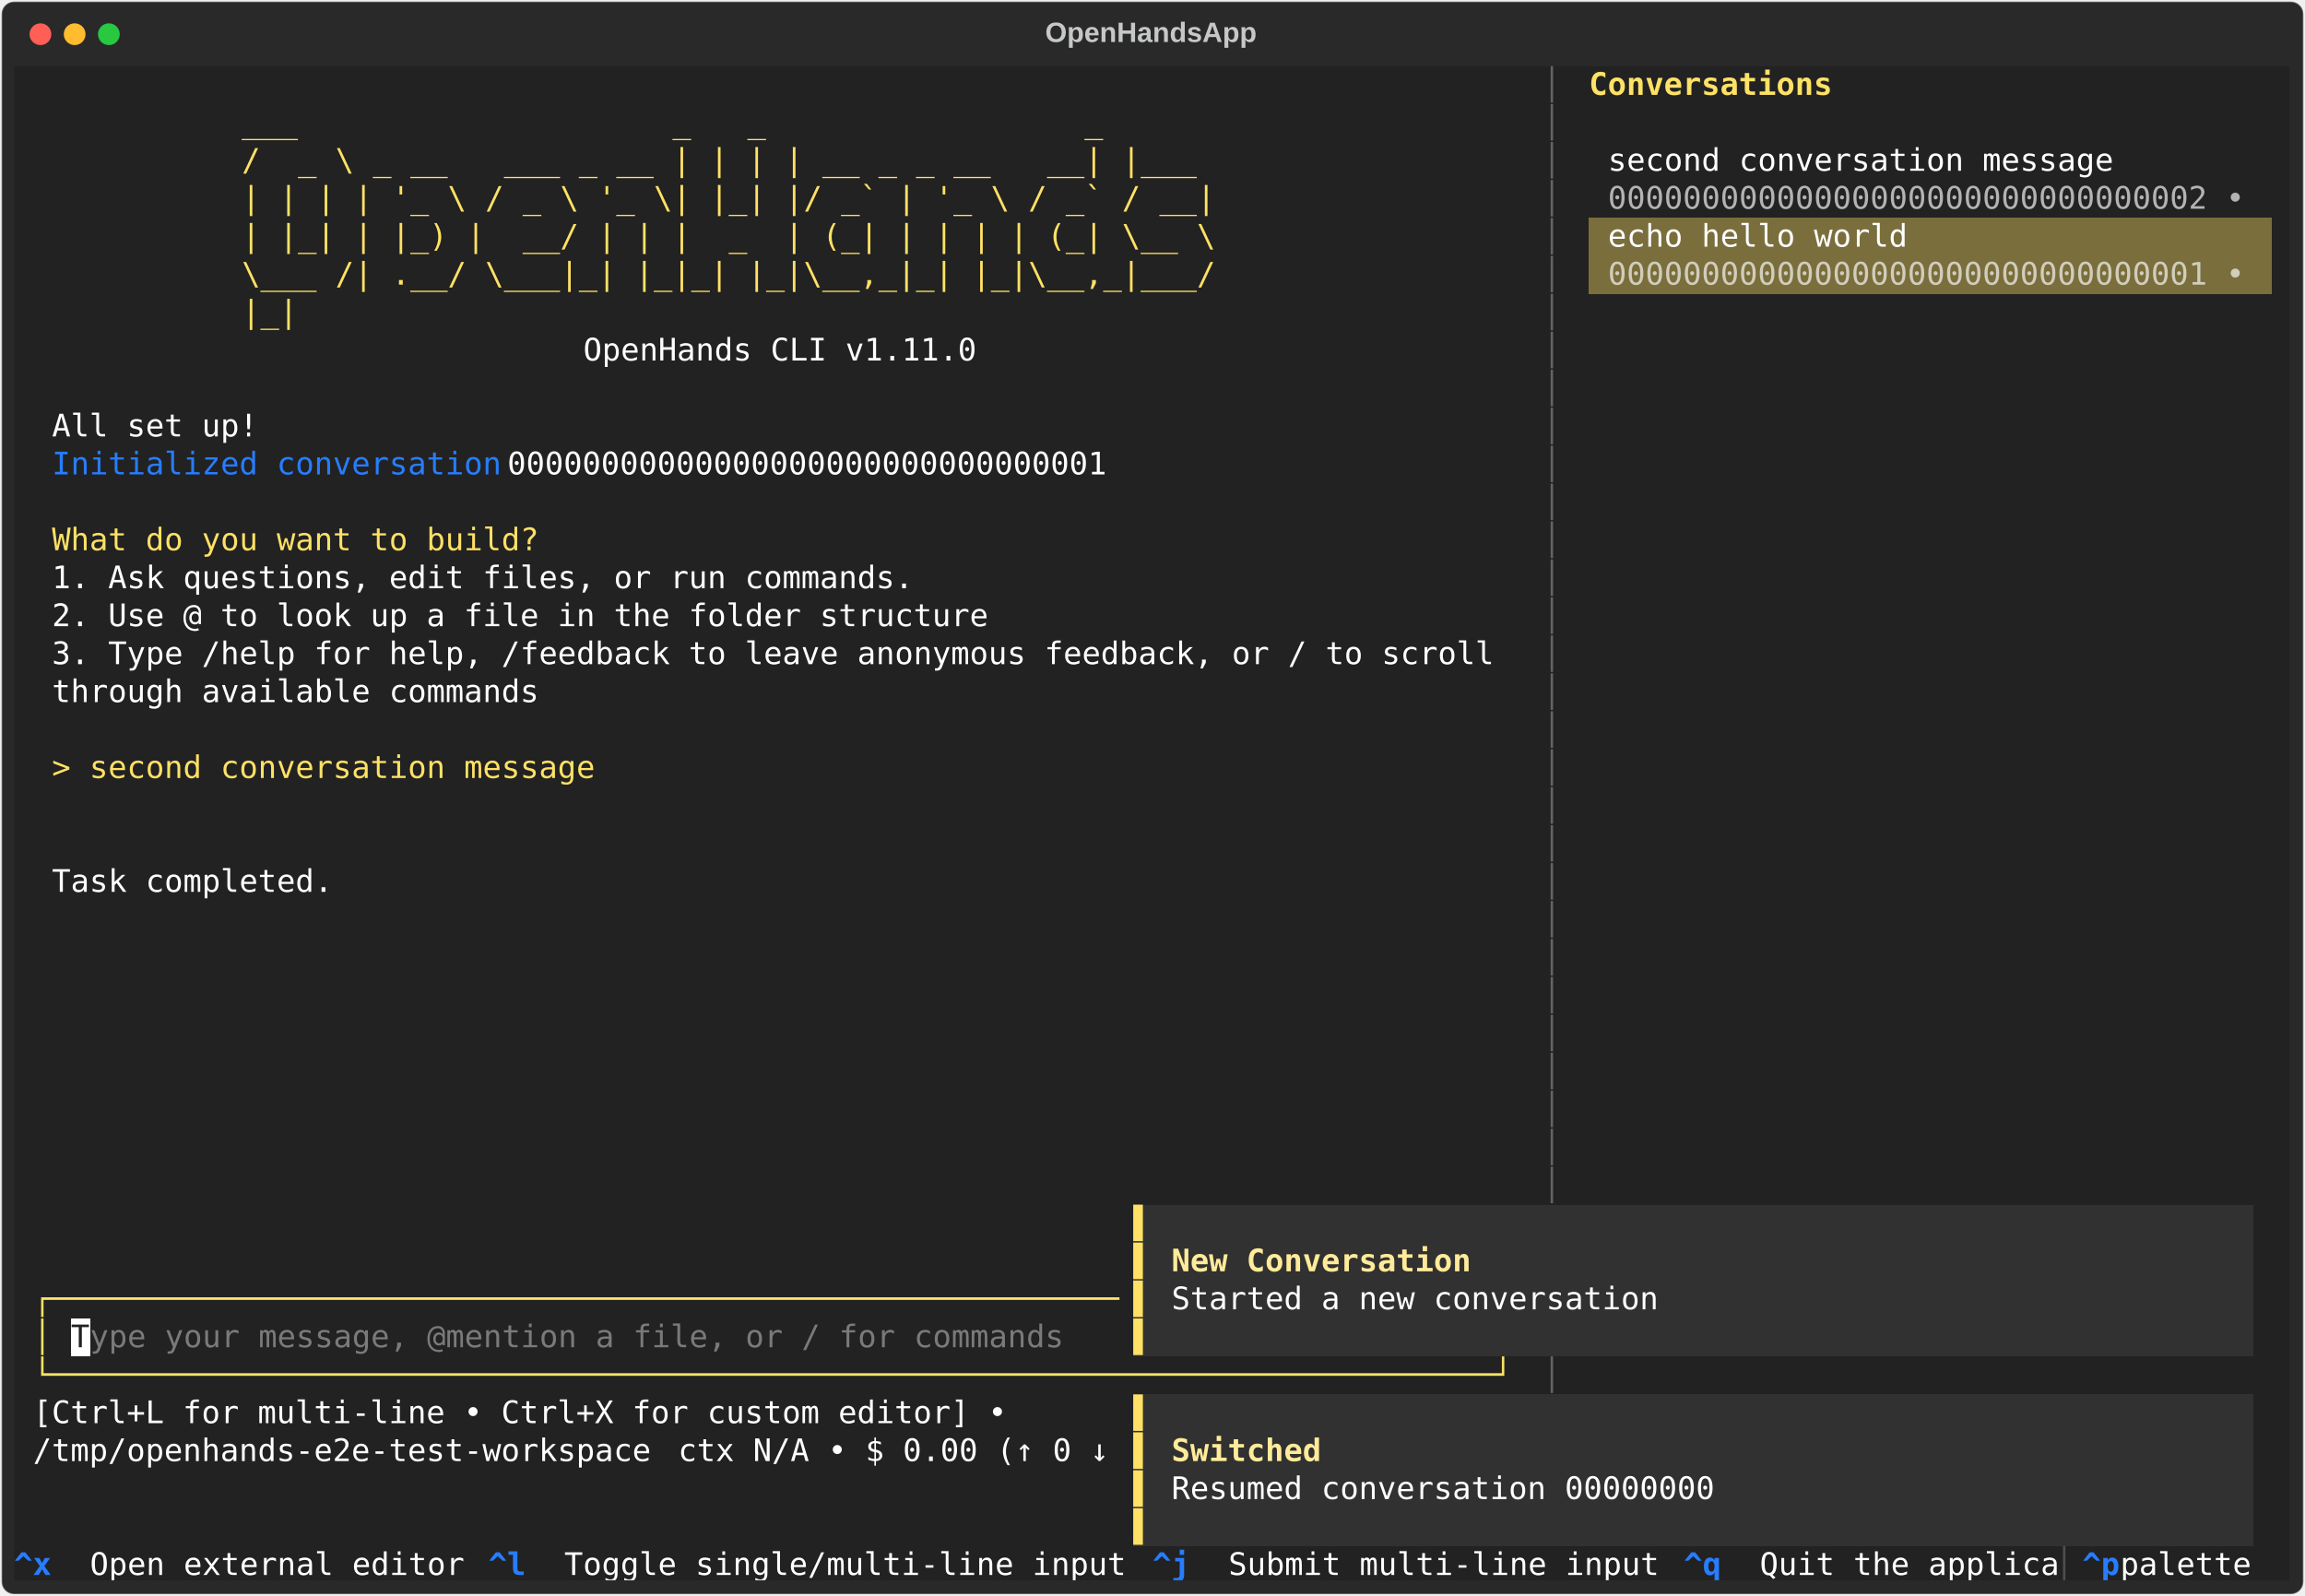
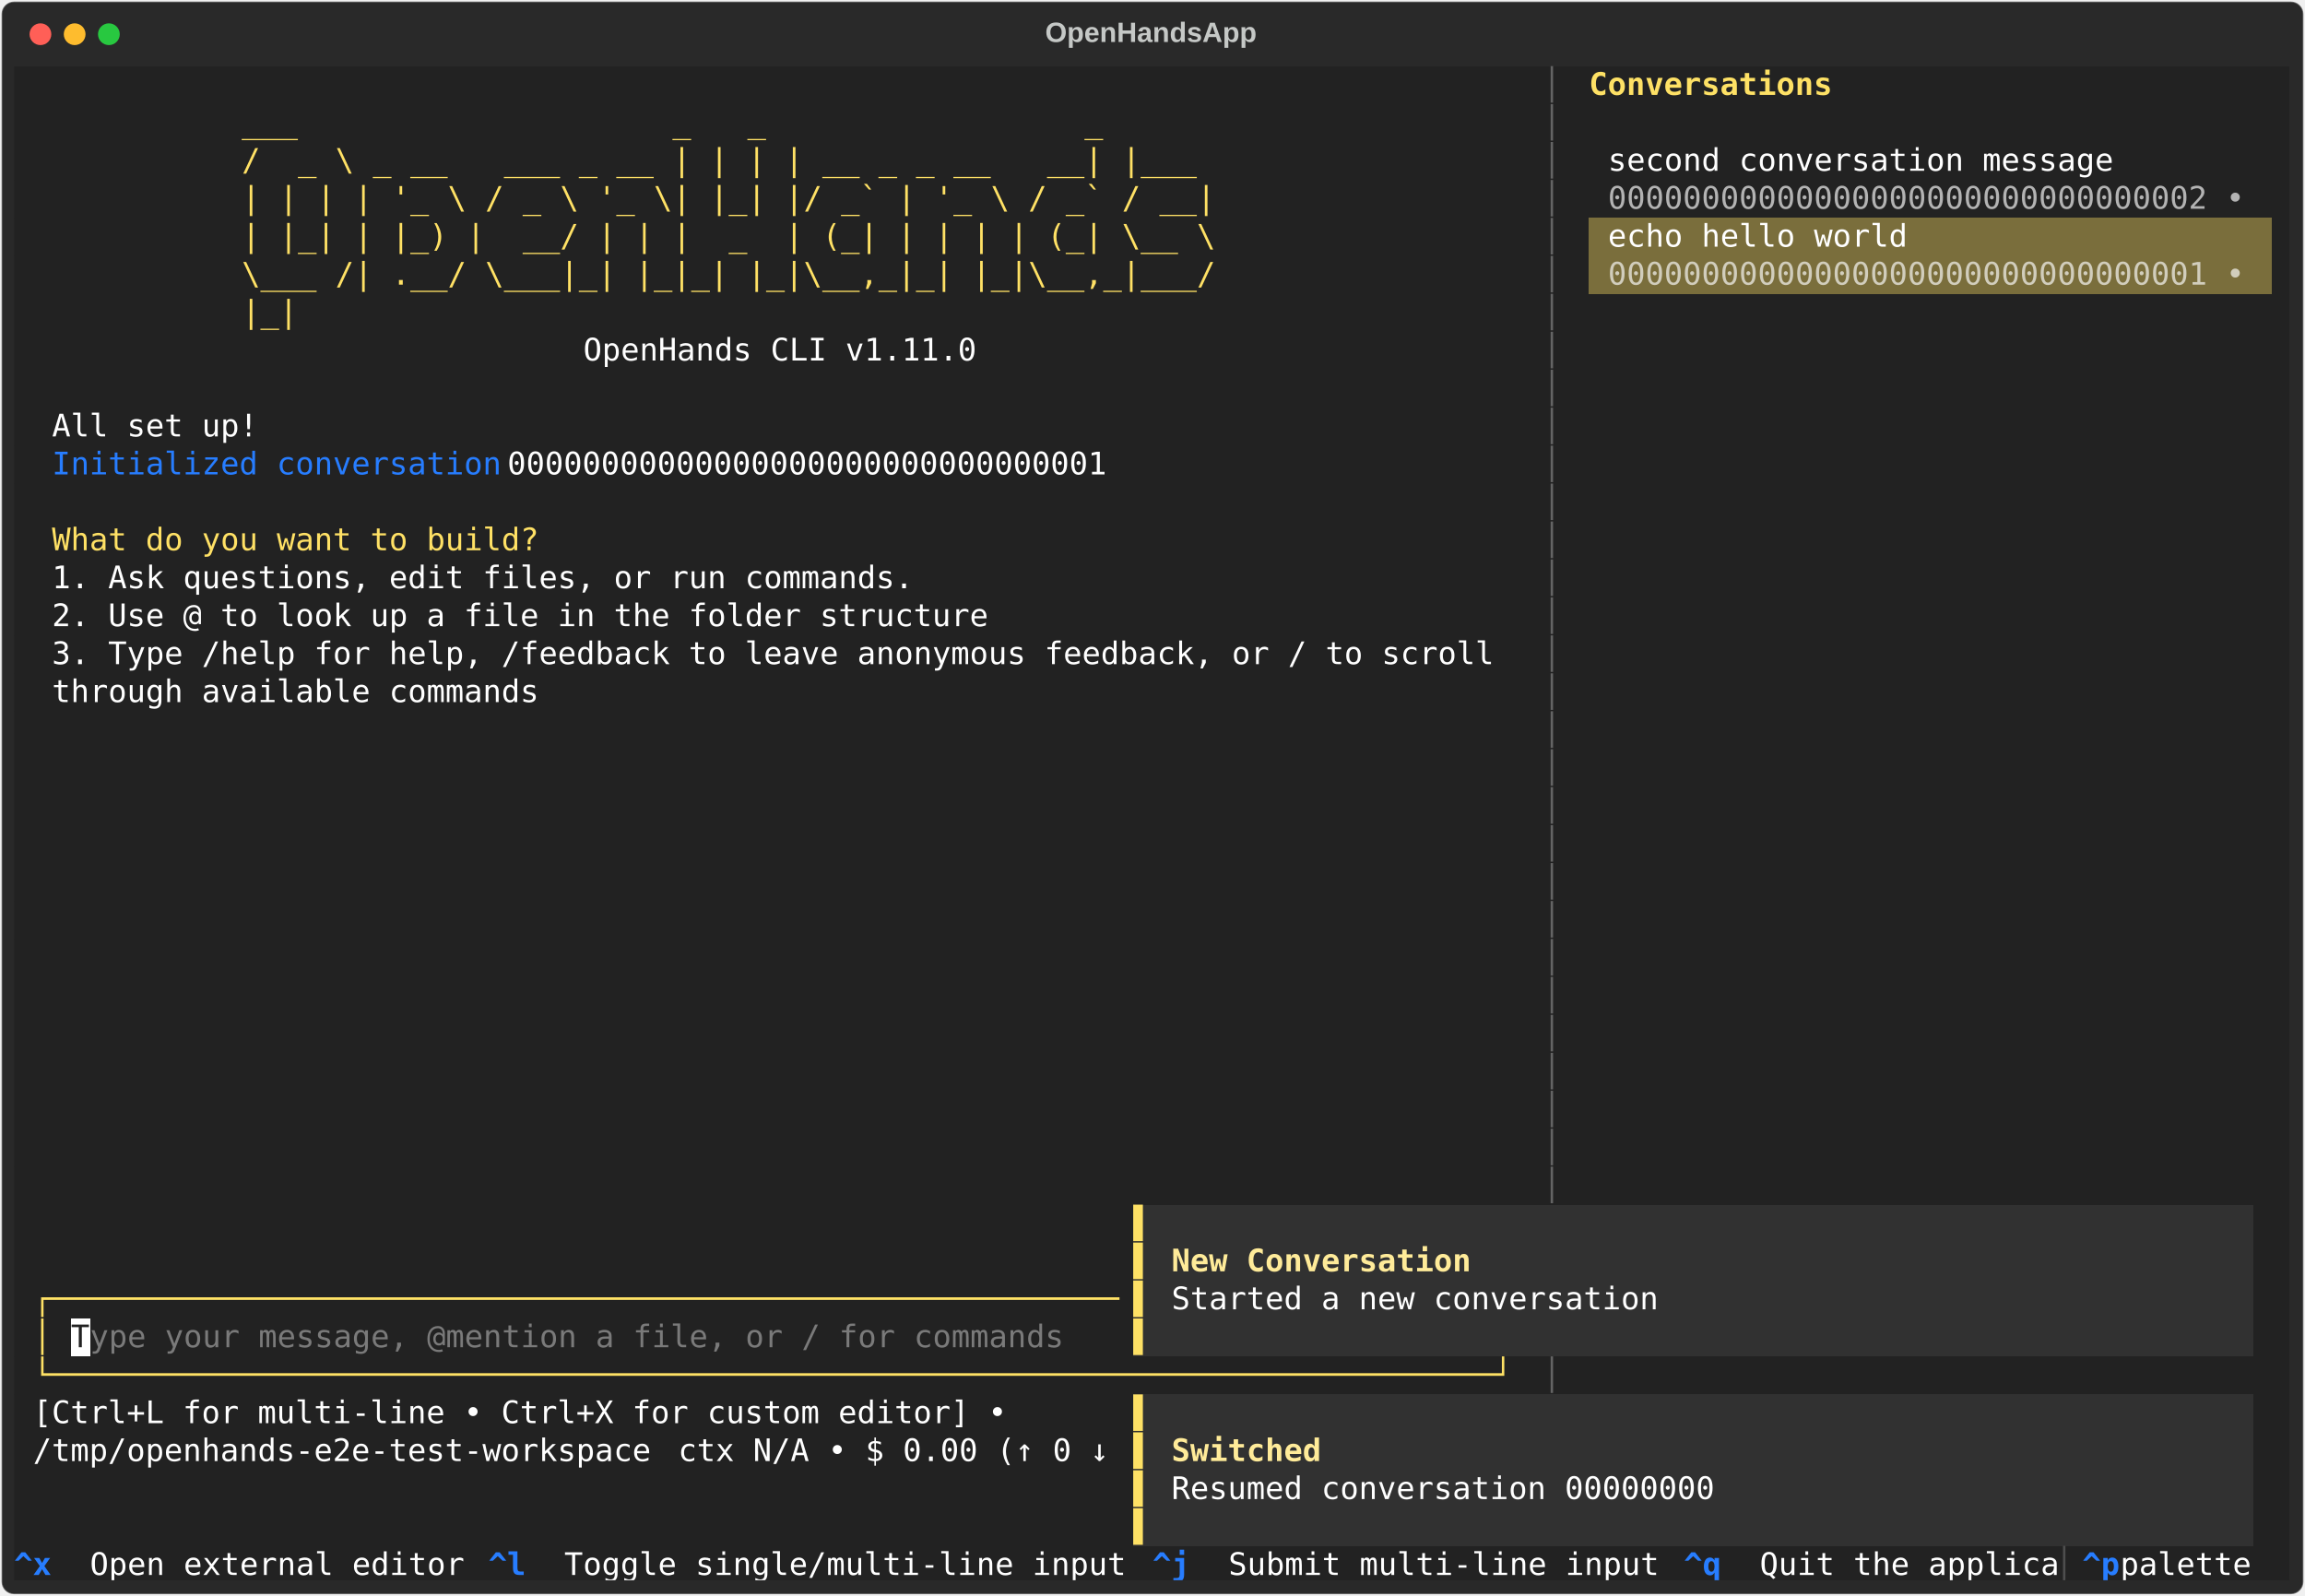
<svg xmlns="http://www.w3.org/2000/svg" class="rich-terminal" viewBox="0 0 1482 1026.0">
  <style>

    @font-face {
        font-family: "Fira Code";
        src: local("FiraCode-Regular"),
                url("https://cdnjs.cloudflare.com/ajax/libs/firacode/6.2.0/woff2/FiraCode-Regular.woff2") format("woff2"),
                url("https://cdnjs.cloudflare.com/ajax/libs/firacode/6.2.0/woff/FiraCode-Regular.woff") format("woff");
        font-style: normal;
        font-weight: 400;
    }
    @font-face {
        font-family: "Fira Code";
        src: local("FiraCode-Bold"),
                url("https://cdnjs.cloudflare.com/ajax/libs/firacode/6.2.0/woff2/FiraCode-Bold.woff2") format("woff2"),
                url("https://cdnjs.cloudflare.com/ajax/libs/firacode/6.2.0/woff/FiraCode-Bold.woff") format("woff");
        font-style: bold;
        font-weight: 700;
    }

    .terminal-matrix {
        font-family: Fira Code, monospace;
        font-size: 20px;
        line-height: 24.4px;
        font-variant-east-asian: full-width;
    }

    .terminal-title {
        font-size: 18px;
        font-weight: bold;
        font-family: arial;
    }

    .terminal-r1 { fill: #c5c8c6 }
.terminal-r2 { fill: #646464 }
.terminal-r3 { fill: #fee165;font-weight: bold }
.terminal-r4 { fill: #ffe165 }
.terminal-r5 { fill: #ffffff }
.terminal-r6 { fill: #b3b3b3 }
.terminal-r7 { fill: #d1cdbc }
.terminal-r8 { fill: #277dff }
.terminal-r9 { fill: #fee165 }
.terminal-r10 { fill: #ffeb99;font-weight: bold }
.terminal-r11 { fill: #222222 }
.terminal-r12 { fill: #7a7a7a }
.terminal-r13 { fill: #277dff;font-weight: bold }
.terminal-r14 { fill: #4e4e4e }
    </style>
  <defs>
    <clipPath id="terminal-clip-terminal">
      <rect x="0" y="0" width="1463.0" height="975.0" />
    </clipPath>
    <clipPath id="terminal-line-0">
      <rect x="0" y="1.5" width="1464" height="24.65" />
    </clipPath>
    <clipPath id="terminal-line-1">
      <rect x="0" y="25.9" width="1464" height="24.65" />
    </clipPath>
    <clipPath id="terminal-line-2">
      <rect x="0" y="50.3" width="1464" height="24.65" />
    </clipPath>
    <clipPath id="terminal-line-3">
      <rect x="0" y="74.7" width="1464" height="24.65" />
    </clipPath>
    <clipPath id="terminal-line-4">
      <rect x="0" y="99.1" width="1464" height="24.65" />
    </clipPath>
    <clipPath id="terminal-line-5">
      <rect x="0" y="123.5" width="1464" height="24.65" />
    </clipPath>
    <clipPath id="terminal-line-6">
      <rect x="0" y="147.9" width="1464" height="24.65" />
    </clipPath>
    <clipPath id="terminal-line-7">
      <rect x="0" y="172.3" width="1464" height="24.65" />
    </clipPath>
    <clipPath id="terminal-line-8">
      <rect x="0" y="196.7" width="1464" height="24.65" />
    </clipPath>
    <clipPath id="terminal-line-9">
      <rect x="0" y="221.1" width="1464" height="24.65" />
    </clipPath>
    <clipPath id="terminal-line-10">
      <rect x="0" y="245.5" width="1464" height="24.65" />
    </clipPath>
    <clipPath id="terminal-line-11">
      <rect x="0" y="269.9" width="1464" height="24.65" />
    </clipPath>
    <clipPath id="terminal-line-12">
      <rect x="0" y="294.3" width="1464" height="24.65" />
    </clipPath>
    <clipPath id="terminal-line-13">
      <rect x="0" y="318.7" width="1464" height="24.65" />
    </clipPath>
    <clipPath id="terminal-line-14">
      <rect x="0" y="343.1" width="1464" height="24.65" />
    </clipPath>
    <clipPath id="terminal-line-15">
      <rect x="0" y="367.5" width="1464" height="24.65" />
    </clipPath>
    <clipPath id="terminal-line-16">
      <rect x="0" y="391.9" width="1464" height="24.65" />
    </clipPath>
    <clipPath id="terminal-line-17">
      <rect x="0" y="416.3" width="1464" height="24.65" />
    </clipPath>
    <clipPath id="terminal-line-18">
      <rect x="0" y="440.7" width="1464" height="24.65" />
    </clipPath>
    <clipPath id="terminal-line-19">
      <rect x="0" y="465.1" width="1464" height="24.65" />
    </clipPath>
    <clipPath id="terminal-line-20">
      <rect x="0" y="489.5" width="1464" height="24.65" />
    </clipPath>
    <clipPath id="terminal-line-21">
      <rect x="0" y="513.9" width="1464" height="24.65" />
    </clipPath>
    <clipPath id="terminal-line-22">
      <rect x="0" y="538.3" width="1464" height="24.65" />
    </clipPath>
    <clipPath id="terminal-line-23">
      <rect x="0" y="562.7" width="1464" height="24.65" />
    </clipPath>
    <clipPath id="terminal-line-24">
      <rect x="0" y="587.1" width="1464" height="24.65" />
    </clipPath>
    <clipPath id="terminal-line-25">
      <rect x="0" y="611.5" width="1464" height="24.65" />
    </clipPath>
    <clipPath id="terminal-line-26">
      <rect x="0" y="635.9" width="1464" height="24.65" />
    </clipPath>
    <clipPath id="terminal-line-27">
      <rect x="0" y="660.3" width="1464" height="24.65" />
    </clipPath>
    <clipPath id="terminal-line-28">
      <rect x="0" y="684.7" width="1464" height="24.65" />
    </clipPath>
    <clipPath id="terminal-line-29">
      <rect x="0" y="709.1" width="1464" height="24.65" />
    </clipPath>
    <clipPath id="terminal-line-30">
      <rect x="0" y="733.5" width="1464" height="24.65" />
    </clipPath>
    <clipPath id="terminal-line-31">
      <rect x="0" y="757.9" width="1464" height="24.65" />
    </clipPath>
    <clipPath id="terminal-line-32">
      <rect x="0" y="782.3" width="1464" height="24.65" />
    </clipPath>
    <clipPath id="terminal-line-33">
      <rect x="0" y="806.7" width="1464" height="24.65" />
    </clipPath>
    <clipPath id="terminal-line-34">
      <rect x="0" y="831.1" width="1464" height="24.65" />
    </clipPath>
    <clipPath id="terminal-line-35">
      <rect x="0" y="855.5" width="1464" height="24.65" />
    </clipPath>
    <clipPath id="terminal-line-36">
      <rect x="0" y="879.9" width="1464" height="24.65" />
    </clipPath>
    <clipPath id="terminal-line-37">
      <rect x="0" y="904.3" width="1464" height="24.65" />
    </clipPath>
    <clipPath id="terminal-line-38">
      <rect x="0" y="928.7" width="1464" height="24.65" />
    </clipPath>
  </defs>
  <rect fill="#292929" stroke="rgba(255,255,255,0.35)" stroke-width="1" x="1" y="1" width="1480" height="1024" rx="8" />
  <text class="terminal-title" fill="#c5c8c6" text-anchor="middle" x="740" y="27">OpenHandsApp</text>
  <g transform="translate(26,22)">
    <circle cx="0" cy="0" r="7" fill="#ff5f57" />
    <circle cx="22" cy="0" r="7" fill="#febc2e" />
    <circle cx="44" cy="0" r="7" fill="#28c840" />
  </g>
  <g transform="translate(9, 41)" clip-path="url(#terminal-clip-terminal)">
    <rect fill="#222222" x="0" y="1.5" width="988.2" height="24.65" shape-rendering="crispEdges" />
    <rect fill="#222222" x="988.2" y="1.5" width="12.2" height="24.65" shape-rendering="crispEdges" />
    <rect fill="#222222" x="1000.4" y="1.5" width="12.2" height="24.65" shape-rendering="crispEdges" />
    <rect fill="#222222" x="1012.6" y="1.5" width="158.6" height="24.65" shape-rendering="crispEdges" />
    <rect fill="#222222" x="1171.2" y="1.5" width="292.8" height="24.65" shape-rendering="crispEdges" />
    <rect fill="#222222" x="0" y="25.9" width="146.4" height="24.65" shape-rendering="crispEdges" />
    <rect fill="#222222" x="146.4" y="25.9" width="695.4" height="24.65" shape-rendering="crispEdges" />
    <rect fill="#222222" x="841.8" y="25.9" width="146.4" height="24.65" shape-rendering="crispEdges" />
    <rect fill="#222222" x="988.2" y="25.9" width="12.2" height="24.65" shape-rendering="crispEdges" />
    <rect fill="#222222" x="1000.4" y="25.9" width="463.6" height="24.65" shape-rendering="crispEdges" />
    <rect fill="#222222" x="0" y="50.3" width="146.4" height="24.65" shape-rendering="crispEdges" />
    <rect fill="#222222" x="146.4" y="50.3" width="695.4" height="24.65" shape-rendering="crispEdges" />
    <rect fill="#222222" x="841.8" y="50.3" width="146.4" height="24.65" shape-rendering="crispEdges" />
    <rect fill="#222222" x="988.2" y="50.3" width="12.2" height="24.65" shape-rendering="crispEdges" />
    <rect fill="#222222" x="1000.4" y="50.3" width="24.4" height="24.65" shape-rendering="crispEdges" />
    <rect fill="#222222" x="1024.8" y="50.3" width="329.4" height="24.65" shape-rendering="crispEdges" />
    <rect fill="#222222" x="1354.2" y="50.3" width="109.8" height="24.65" shape-rendering="crispEdges" />
    <rect fill="#222222" x="0" y="74.7" width="146.4" height="24.65" shape-rendering="crispEdges" />
    <rect fill="#222222" x="146.4" y="74.7" width="695.4" height="24.65" shape-rendering="crispEdges" />
    <rect fill="#222222" x="841.8" y="74.7" width="146.4" height="24.65" shape-rendering="crispEdges" />
    <rect fill="#222222" x="988.2" y="74.7" width="12.2" height="24.65" shape-rendering="crispEdges" />
    <rect fill="#222222" x="1000.4" y="74.7" width="24.4" height="24.65" shape-rendering="crispEdges" />
    <rect fill="#222222" x="1024.8" y="74.7" width="414.8" height="24.65" shape-rendering="crispEdges" />
    <rect fill="#222222" x="1439.6" y="74.7" width="24.4" height="24.65" shape-rendering="crispEdges" />
    <rect fill="#222222" x="0" y="99.1" width="146.4" height="24.65" shape-rendering="crispEdges" />
    <rect fill="#222222" x="146.4" y="99.1" width="695.4" height="24.65" shape-rendering="crispEdges" />
    <rect fill="#222222" x="841.8" y="99.1" width="146.4" height="24.65" shape-rendering="crispEdges" />
    <rect fill="#222222" x="988.2" y="99.1" width="12.2" height="24.65" shape-rendering="crispEdges" />
    <rect fill="#222222" x="1000.4" y="99.1" width="12.2" height="24.65" shape-rendering="crispEdges" />
    <rect fill="#7a6e3c" x="1012.6" y="99.1" width="12.2" height="24.65" shape-rendering="crispEdges" />
    <rect fill="#7a6e3c" x="1024.8" y="99.1" width="195.2" height="24.65" shape-rendering="crispEdges" />
    <rect fill="#7a6e3c" x="1220" y="99.1" width="231.8" height="24.65" shape-rendering="crispEdges" />
    <rect fill="#222222" x="1451.8" y="99.1" width="12.2" height="24.65" shape-rendering="crispEdges" />
    <rect fill="#222222" x="0" y="123.5" width="146.4" height="24.65" shape-rendering="crispEdges" />
    <rect fill="#222222" x="146.4" y="123.5" width="695.4" height="24.65" shape-rendering="crispEdges" />
    <rect fill="#222222" x="841.8" y="123.5" width="146.4" height="24.65" shape-rendering="crispEdges" />
    <rect fill="#222222" x="988.2" y="123.5" width="12.2" height="24.65" shape-rendering="crispEdges" />
    <rect fill="#222222" x="1000.4" y="123.5" width="12.2" height="24.65" shape-rendering="crispEdges" />
    <rect fill="#7a6e3c" x="1012.6" y="123.5" width="12.2" height="24.65" shape-rendering="crispEdges" />
    <rect fill="#7a6e3c" x="1024.8" y="123.5" width="414.8" height="24.65" shape-rendering="crispEdges" />
    <rect fill="#7a6e3c" x="1439.6" y="123.5" width="12.2" height="24.65" shape-rendering="crispEdges" />
    <rect fill="#222222" x="1451.8" y="123.5" width="12.2" height="24.65" shape-rendering="crispEdges" />
    <rect fill="#222222" x="0" y="147.9" width="146.4" height="24.65" shape-rendering="crispEdges" />
    <rect fill="#222222" x="146.4" y="147.9" width="695.4" height="24.65" shape-rendering="crispEdges" />
    <rect fill="#222222" x="841.8" y="147.9" width="146.4" height="24.65" shape-rendering="crispEdges" />
    <rect fill="#222222" x="988.2" y="147.9" width="12.2" height="24.65" shape-rendering="crispEdges" />
    <rect fill="#222222" x="1000.4" y="147.9" width="463.6" height="24.65" shape-rendering="crispEdges" />
    <rect fill="#222222" x="0" y="172.3" width="366" height="24.65" shape-rendering="crispEdges" />
    <rect fill="#222222" x="366" y="172.3" width="256.2" height="24.65" shape-rendering="crispEdges" />
    <rect fill="#222222" x="622.2" y="172.3" width="366" height="24.65" shape-rendering="crispEdges" />
    <rect fill="#222222" x="988.2" y="172.3" width="12.2" height="24.65" shape-rendering="crispEdges" />
    <rect fill="#222222" x="1000.4" y="172.3" width="463.6" height="24.65" shape-rendering="crispEdges" />
    <rect fill="#222222" x="0" y="196.7" width="988.2" height="24.65" shape-rendering="crispEdges" />
    <rect fill="#222222" x="988.2" y="196.7" width="12.2" height="24.65" shape-rendering="crispEdges" />
    <rect fill="#222222" x="1000.4" y="196.7" width="463.6" height="24.65" shape-rendering="crispEdges" />
    <rect fill="#222222" x="0" y="221.1" width="24.4" height="24.65" shape-rendering="crispEdges" />
    <rect fill="#222222" x="24.4" y="221.1" width="134.2" height="24.65" shape-rendering="crispEdges" />
    <rect fill="#222222" x="158.6" y="221.1" width="829.6" height="24.65" shape-rendering="crispEdges" />
    <rect fill="#222222" x="988.2" y="221.1" width="12.2" height="24.65" shape-rendering="crispEdges" />
    <rect fill="#222222" x="1000.4" y="221.1" width="463.6" height="24.65" shape-rendering="crispEdges" />
    <rect fill="#222222" x="0" y="245.5" width="24.4" height="24.65" shape-rendering="crispEdges" />
    <rect fill="#222222" x="24.4" y="245.5" width="292.8" height="24.65" shape-rendering="crispEdges" />
    <rect fill="#222222" x="317.2" y="245.5" width="402.6" height="24.65" shape-rendering="crispEdges" />
    <rect fill="#222222" x="719.8" y="245.5" width="268.4" height="24.65" shape-rendering="crispEdges" />
    <rect fill="#222222" x="988.2" y="245.5" width="12.2" height="24.65" shape-rendering="crispEdges" />
    <rect fill="#222222" x="1000.4" y="245.5" width="463.6" height="24.65" shape-rendering="crispEdges" />
    <rect fill="#222222" x="0" y="269.9" width="988.2" height="24.65" shape-rendering="crispEdges" />
    <rect fill="#222222" x="988.2" y="269.9" width="12.2" height="24.65" shape-rendering="crispEdges" />
    <rect fill="#222222" x="1000.4" y="269.9" width="463.6" height="24.65" shape-rendering="crispEdges" />
    <rect fill="#222222" x="0" y="294.3" width="24.4" height="24.65" shape-rendering="crispEdges" />
    <rect fill="#222222" x="24.4" y="294.3" width="317.2" height="24.65" shape-rendering="crispEdges" />
    <rect fill="#222222" x="341.6" y="294.3" width="646.6" height="24.65" shape-rendering="crispEdges" />
    <rect fill="#222222" x="988.2" y="294.3" width="12.2" height="24.65" shape-rendering="crispEdges" />
    <rect fill="#222222" x="1000.4" y="294.3" width="463.6" height="24.65" shape-rendering="crispEdges" />
    <rect fill="#222222" x="0" y="318.7" width="24.4" height="24.65" shape-rendering="crispEdges" />
    <rect fill="#222222" x="24.4" y="318.7" width="561.2" height="24.65" shape-rendering="crispEdges" />
    <rect fill="#222222" x="585.6" y="318.7" width="402.6" height="24.65" shape-rendering="crispEdges" />
    <rect fill="#222222" x="988.2" y="318.7" width="12.2" height="24.65" shape-rendering="crispEdges" />
    <rect fill="#222222" x="1000.4" y="318.7" width="463.6" height="24.65" shape-rendering="crispEdges" />
    <rect fill="#222222" x="0" y="343.1" width="24.4" height="24.65" shape-rendering="crispEdges" />
    <rect fill="#222222" x="24.4" y="343.1" width="610" height="24.65" shape-rendering="crispEdges" />
    <rect fill="#222222" x="634.4" y="343.1" width="353.8" height="24.65" shape-rendering="crispEdges" />
    <rect fill="#222222" x="988.2" y="343.1" width="12.2" height="24.65" shape-rendering="crispEdges" />
    <rect fill="#222222" x="1000.4" y="343.1" width="463.6" height="24.65" shape-rendering="crispEdges" />
    <rect fill="#222222" x="0" y="367.5" width="24.4" height="24.65" shape-rendering="crispEdges" />
    <rect fill="#222222" x="24.4" y="367.5" width="939.4" height="24.65" shape-rendering="crispEdges" />
    <rect fill="#222222" x="963.8" y="367.5" width="24.4" height="24.65" shape-rendering="crispEdges" />
    <rect fill="#222222" x="988.2" y="367.5" width="12.2" height="24.65" shape-rendering="crispEdges" />
    <rect fill="#222222" x="1000.4" y="367.5" width="463.6" height="24.65" shape-rendering="crispEdges" />
    <rect fill="#222222" x="0" y="391.9" width="24.4" height="24.65" shape-rendering="crispEdges" />
    <rect fill="#222222" x="24.4" y="391.9" width="317.2" height="24.65" shape-rendering="crispEdges" />
    <rect fill="#222222" x="341.6" y="391.9" width="646.6" height="24.65" shape-rendering="crispEdges" />
    <rect fill="#222222" x="988.2" y="391.9" width="12.2" height="24.65" shape-rendering="crispEdges" />
    <rect fill="#222222" x="1000.4" y="391.9" width="463.6" height="24.65" shape-rendering="crispEdges" />
    <rect fill="#222222" x="0" y="416.3" width="988.2" height="24.65" shape-rendering="crispEdges" />
    <rect fill="#222222" x="988.2" y="416.3" width="12.2" height="24.65" shape-rendering="crispEdges" />
    <rect fill="#222222" x="1000.4" y="416.3" width="463.6" height="24.65" shape-rendering="crispEdges" />
-     <rect fill="#222222" x="0" y="440.7" width="24.4" height="24.65" shape-rendering="crispEdges" />
-     <rect fill="#222222" x="24.4" y="440.7" width="353.8" height="24.65" shape-rendering="crispEdges" />
-     <rect fill="#222222" x="378.2" y="440.7" width="610" height="24.65" shape-rendering="crispEdges" />
+     <rect fill="#222222" x="0" y="440.7" width="988.2" height="24.65" shape-rendering="crispEdges" />
    <rect fill="#222222" x="988.2" y="440.7" width="12.2" height="24.65" shape-rendering="crispEdges" />
    <rect fill="#222222" x="1000.4" y="440.7" width="463.6" height="24.65" shape-rendering="crispEdges" />
    <rect fill="#222222" x="0" y="465.1" width="988.2" height="24.65" shape-rendering="crispEdges" />
    <rect fill="#222222" x="988.2" y="465.1" width="12.2" height="24.65" shape-rendering="crispEdges" />
    <rect fill="#222222" x="1000.4" y="465.1" width="463.6" height="24.65" shape-rendering="crispEdges" />
    <rect fill="#222222" x="0" y="489.5" width="988.2" height="24.65" shape-rendering="crispEdges" />
    <rect fill="#222222" x="988.2" y="489.5" width="12.2" height="24.65" shape-rendering="crispEdges" />
    <rect fill="#222222" x="1000.4" y="489.5" width="463.6" height="24.65" shape-rendering="crispEdges" />
-     <rect fill="#222222" x="0" y="513.9" width="24.4" height="24.65" shape-rendering="crispEdges" />
-     <rect fill="#222222" x="24.4" y="513.9" width="183" height="24.65" shape-rendering="crispEdges" />
-     <rect fill="#222222" x="207.4" y="513.9" width="780.8" height="24.65" shape-rendering="crispEdges" />
+     <rect fill="#222222" x="0" y="513.9" width="988.2" height="24.65" shape-rendering="crispEdges" />
    <rect fill="#222222" x="988.2" y="513.9" width="12.2" height="24.65" shape-rendering="crispEdges" />
    <rect fill="#222222" x="1000.4" y="513.9" width="463.6" height="24.65" shape-rendering="crispEdges" />
    <rect fill="#222222" x="0" y="538.3" width="988.2" height="24.65" shape-rendering="crispEdges" />
    <rect fill="#222222" x="988.2" y="538.3" width="12.2" height="24.65" shape-rendering="crispEdges" />
    <rect fill="#222222" x="1000.4" y="538.3" width="463.6" height="24.65" shape-rendering="crispEdges" />
    <rect fill="#222222" x="0" y="562.7" width="988.2" height="24.65" shape-rendering="crispEdges" />
    <rect fill="#222222" x="988.2" y="562.7" width="12.2" height="24.65" shape-rendering="crispEdges" />
    <rect fill="#222222" x="1000.4" y="562.7" width="463.6" height="24.65" shape-rendering="crispEdges" />
    <rect fill="#222222" x="0" y="587.1" width="988.2" height="24.65" shape-rendering="crispEdges" />
    <rect fill="#222222" x="988.2" y="587.1" width="12.2" height="24.65" shape-rendering="crispEdges" />
    <rect fill="#222222" x="1000.4" y="587.1" width="463.6" height="24.65" shape-rendering="crispEdges" />
    <rect fill="#222222" x="0" y="611.5" width="988.2" height="24.65" shape-rendering="crispEdges" />
    <rect fill="#222222" x="988.2" y="611.5" width="12.2" height="24.65" shape-rendering="crispEdges" />
    <rect fill="#222222" x="1000.4" y="611.5" width="463.6" height="24.65" shape-rendering="crispEdges" />
    <rect fill="#222222" x="0" y="635.9" width="988.2" height="24.65" shape-rendering="crispEdges" />
    <rect fill="#222222" x="988.2" y="635.9" width="12.2" height="24.65" shape-rendering="crispEdges" />
    <rect fill="#222222" x="1000.4" y="635.9" width="463.6" height="24.65" shape-rendering="crispEdges" />
    <rect fill="#222222" x="0" y="660.3" width="988.2" height="24.65" shape-rendering="crispEdges" />
    <rect fill="#222222" x="988.2" y="660.3" width="12.2" height="24.65" shape-rendering="crispEdges" />
    <rect fill="#222222" x="1000.4" y="660.3" width="463.6" height="24.65" shape-rendering="crispEdges" />
    <rect fill="#222222" x="0" y="684.7" width="988.2" height="24.65" shape-rendering="crispEdges" />
    <rect fill="#222222" x="988.2" y="684.7" width="12.2" height="24.65" shape-rendering="crispEdges" />
    <rect fill="#222222" x="1000.4" y="684.7" width="463.6" height="24.65" shape-rendering="crispEdges" />
    <rect fill="#222222" x="0" y="709.1" width="988.2" height="24.65" shape-rendering="crispEdges" />
    <rect fill="#222222" x="988.2" y="709.1" width="12.2" height="24.65" shape-rendering="crispEdges" />
    <rect fill="#222222" x="1000.4" y="709.1" width="463.6" height="24.65" shape-rendering="crispEdges" />
    <rect fill="#222222" x="0" y="733.5" width="719.8" height="24.65" shape-rendering="crispEdges" />
    <rect fill="#313131" x="719.8" y="733.5" width="12.2" height="24.65" shape-rendering="crispEdges" />
    <rect fill="#313131" x="732" y="733.5" width="707.6" height="24.65" shape-rendering="crispEdges" />
    <rect fill="#222222" x="1439.6" y="733.5" width="24.4" height="24.65" shape-rendering="crispEdges" />
    <rect fill="#222222" x="0" y="757.9" width="12.2" height="24.65" shape-rendering="crispEdges" />
    <rect fill="#222222" x="12.2" y="757.9" width="12.2" height="24.65" shape-rendering="crispEdges" />
    <rect fill="#222222" x="24.4" y="757.9" width="695.4" height="24.65" shape-rendering="crispEdges" />
    <rect fill="#313131" x="719.8" y="757.9" width="12.2" height="24.65" shape-rendering="crispEdges" />
    <rect fill="#313131" x="732" y="757.9" width="12.2" height="24.65" shape-rendering="crispEdges" />
    <rect fill="#313131" x="744.2" y="757.9" width="195.2" height="24.65" shape-rendering="crispEdges" />
    <rect fill="#313131" x="939.4" y="757.9" width="500.2" height="24.65" shape-rendering="crispEdges" />
    <rect fill="#222222" x="1439.6" y="757.9" width="24.4" height="24.65" shape-rendering="crispEdges" />
    <rect fill="#222222" x="0" y="782.3" width="12.2" height="24.65" shape-rendering="crispEdges" />
    <rect fill="#222222" x="12.2" y="782.3" width="707.6" height="24.65" shape-rendering="crispEdges" />
    <rect fill="#313131" x="719.8" y="782.3" width="12.2" height="24.65" shape-rendering="crispEdges" />
    <rect fill="#313131" x="732" y="782.3" width="12.2" height="24.65" shape-rendering="crispEdges" />
    <rect fill="#313131" x="744.2" y="782.3" width="317.2" height="24.65" shape-rendering="crispEdges" />
    <rect fill="#313131" x="1061.4" y="782.3" width="378.2" height="24.65" shape-rendering="crispEdges" />
    <rect fill="#222222" x="1439.6" y="782.3" width="24.4" height="24.65" shape-rendering="crispEdges" />
    <rect fill="#222222" x="0" y="806.7" width="12.2" height="24.65" shape-rendering="crispEdges" />
    <rect fill="#222222" x="12.2" y="806.7" width="12.2" height="24.65" shape-rendering="crispEdges" />
    <rect fill="#222222" x="24.4" y="806.7" width="12.2" height="24.65" shape-rendering="crispEdges" />
    <rect fill="#ffffff" x="36.6" y="806.7" width="12.2" height="24.65" shape-rendering="crispEdges" />
    <rect fill="#222222" x="48.8" y="806.7" width="634.4" height="24.65" shape-rendering="crispEdges" />
    <rect fill="#222222" x="683.2" y="806.7" width="36.6" height="24.65" shape-rendering="crispEdges" />
    <rect fill="#313131" x="719.8" y="806.7" width="12.2" height="24.65" shape-rendering="crispEdges" />
    <rect fill="#313131" x="732" y="806.7" width="707.6" height="24.65" shape-rendering="crispEdges" />
    <rect fill="#222222" x="1439.6" y="806.7" width="24.4" height="24.65" shape-rendering="crispEdges" />
    <rect fill="#222222" x="0" y="831.1" width="12.2" height="24.65" shape-rendering="crispEdges" />
    <rect fill="#222222" x="12.2" y="831.1" width="963.8" height="24.65" shape-rendering="crispEdges" />
    <rect fill="#222222" x="976" y="831.1" width="12.2" height="24.65" shape-rendering="crispEdges" />
    <rect fill="#222222" x="988.2" y="831.1" width="12.2" height="24.65" shape-rendering="crispEdges" />
    <rect fill="#222222" x="1000.4" y="831.1" width="463.6" height="24.65" shape-rendering="crispEdges" />
    <rect fill="#222222" x="0" y="855.5" width="12.2" height="24.65" shape-rendering="crispEdges" />
    <rect fill="#222222" x="12.2" y="855.5" width="634.4" height="24.65" shape-rendering="crispEdges" />
    <rect fill="#222222" x="646.6" y="855.5" width="73.2" height="24.65" shape-rendering="crispEdges" />
    <rect fill="#313131" x="719.8" y="855.5" width="12.2" height="24.65" shape-rendering="crispEdges" />
    <rect fill="#313131" x="732" y="855.5" width="707.6" height="24.65" shape-rendering="crispEdges" />
    <rect fill="#222222" x="1439.6" y="855.5" width="24.4" height="24.65" shape-rendering="crispEdges" />
    <rect fill="#222222" x="0" y="879.9" width="12.2" height="24.65" shape-rendering="crispEdges" />
    <rect fill="#222222" x="12.2" y="879.9" width="414.8" height="24.65" shape-rendering="crispEdges" />
    <rect fill="#222222" x="427" y="879.9" width="292.8" height="24.65" shape-rendering="crispEdges" />
    <rect fill="#313131" x="719.8" y="879.9" width="12.2" height="24.65" shape-rendering="crispEdges" />
    <rect fill="#313131" x="732" y="879.9" width="12.2" height="24.65" shape-rendering="crispEdges" />
    <rect fill="#313131" x="744.2" y="879.9" width="97.6" height="24.65" shape-rendering="crispEdges" />
    <rect fill="#313131" x="841.8" y="879.9" width="597.8" height="24.65" shape-rendering="crispEdges" />
    <rect fill="#222222" x="1439.6" y="879.9" width="24.4" height="24.65" shape-rendering="crispEdges" />
    <rect fill="#222222" x="0" y="904.3" width="719.8" height="24.65" shape-rendering="crispEdges" />
    <rect fill="#313131" x="719.8" y="904.3" width="12.2" height="24.65" shape-rendering="crispEdges" />
    <rect fill="#313131" x="732" y="904.3" width="12.2" height="24.65" shape-rendering="crispEdges" />
    <rect fill="#313131" x="744.2" y="904.3" width="353.8" height="24.65" shape-rendering="crispEdges" />
    <rect fill="#313131" x="1098" y="904.3" width="341.6" height="24.65" shape-rendering="crispEdges" />
    <rect fill="#222222" x="1439.6" y="904.3" width="24.4" height="24.65" shape-rendering="crispEdges" />
    <rect fill="#222222" x="0" y="928.7" width="719.8" height="24.65" shape-rendering="crispEdges" />
    <rect fill="#313131" x="719.8" y="928.7" width="12.2" height="24.65" shape-rendering="crispEdges" />
    <rect fill="#313131" x="732" y="928.7" width="707.6" height="24.65" shape-rendering="crispEdges" />
    <rect fill="#222222" x="1439.6" y="928.7" width="24.4" height="24.65" shape-rendering="crispEdges" />
    <rect fill="#222222" x="0" y="953.1" width="48.8" height="24.65" shape-rendering="crispEdges" />
    <rect fill="#222222" x="48.8" y="953.1" width="256.2" height="24.65" shape-rendering="crispEdges" />
    <rect fill="#222222" x="305" y="953.1" width="48.8" height="24.65" shape-rendering="crispEdges" />
    <rect fill="#222222" x="353.8" y="953.1" width="378.2" height="24.65" shape-rendering="crispEdges" />
    <rect fill="#222222" x="732" y="953.1" width="48.8" height="24.65" shape-rendering="crispEdges" />
    <rect fill="#222222" x="780.8" y="953.1" width="292.8" height="24.65" shape-rendering="crispEdges" />
    <rect fill="#222222" x="1073.6" y="953.1" width="48.8" height="24.65" shape-rendering="crispEdges" />
    <rect fill="#222222" x="1122.4" y="953.1" width="195.2" height="24.65" shape-rendering="crispEdges" />
    <rect fill="#222222" x="1317.6" y="953.1" width="12.2" height="24.65" shape-rendering="crispEdges" />
    <rect fill="#222222" x="1329.8" y="953.1" width="24.4" height="24.65" shape-rendering="crispEdges" />
    <rect fill="#222222" x="1354.2" y="953.1" width="97.6" height="24.65" shape-rendering="crispEdges" />
    <rect fill="#222222" x="1451.8" y="953.1" width="12.2" height="24.65" shape-rendering="crispEdges" />
    <g class="terminal-matrix">
      <text class="terminal-r2" x="988.2" y="20" textLength="12.2" clip-path="url(#terminal-line-0)">▏</text>
      <text class="terminal-r3" x="1012.6" y="20" textLength="158.6" clip-path="url(#terminal-line-0)">Conversations</text>
      <text class="terminal-r1" x="1464" y="20" textLength="12.2" clip-path="url(#terminal-line-0)">
</text>
      <text class="terminal-r4" x="146.4" y="44.4" textLength="695.4" clip-path="url(#terminal-line-1)">     ___                    _   _                 _      </text>
      <text class="terminal-r2" x="988.2" y="44.4" textLength="12.2" clip-path="url(#terminal-line-1)">▏</text>
      <text class="terminal-r1" x="1464" y="44.4" textLength="12.2" clip-path="url(#terminal-line-1)">
</text>
      <text class="terminal-r4" x="146.4" y="68.8" textLength="695.4" clip-path="url(#terminal-line-2)">    /  _ \ _ __   ___ _ __ | | | | __ _ _ __   __| |___  </text>
      <text class="terminal-r2" x="988.2" y="68.8" textLength="12.2" clip-path="url(#terminal-line-2)">▏</text>
      <text class="terminal-r5" x="1024.8" y="68.8" textLength="329.4" clip-path="url(#terminal-line-2)">second conversation message</text>
      <text class="terminal-r1" x="1464" y="68.8" textLength="12.2" clip-path="url(#terminal-line-2)">
</text>
      <text class="terminal-r4" x="146.4" y="93.2" textLength="695.4" clip-path="url(#terminal-line-3)">    | | | | '_ \ / _ \ '_ \| |_| |/ _` | '_ \ / _` / __| </text>
      <text class="terminal-r2" x="988.2" y="93.2" textLength="12.2" clip-path="url(#terminal-line-3)">▏</text>
      <text class="terminal-r6" x="1024.8" y="93.2" textLength="414.8" clip-path="url(#terminal-line-3)">00000000000000000000000000000002 •</text>
      <text class="terminal-r1" x="1464" y="93.2" textLength="12.2" clip-path="url(#terminal-line-3)">
</text>
      <text class="terminal-r4" x="146.4" y="117.6" textLength="695.4" clip-path="url(#terminal-line-4)">    | |_| | |_) |  __/ | | |  _  | (_| | | | | (_| \__ \ </text>
      <text class="terminal-r2" x="988.2" y="117.6" textLength="12.2" clip-path="url(#terminal-line-4)">▏</text>
      <text class="terminal-r5" x="1024.8" y="117.6" textLength="195.2" clip-path="url(#terminal-line-4)">echo hello world</text>
      <text class="terminal-r1" x="1464" y="117.6" textLength="12.2" clip-path="url(#terminal-line-4)">
</text>
      <text class="terminal-r4" x="146.4" y="142" textLength="695.4" clip-path="url(#terminal-line-5)">    \___ /| .__/ \___|_| |_|_| |_|\__,_|_| |_|\__,_|___/ </text>
      <text class="terminal-r2" x="988.2" y="142" textLength="12.2" clip-path="url(#terminal-line-5)">▏</text>
      <text class="terminal-r7" x="1024.8" y="142" textLength="414.8" clip-path="url(#terminal-line-5)">00000000000000000000000000000001 •</text>
      <text class="terminal-r1" x="1464" y="142" textLength="12.2" clip-path="url(#terminal-line-5)">
</text>
      <text class="terminal-r4" x="146.4" y="166.4" textLength="695.4" clip-path="url(#terminal-line-6)">          |_|                                            </text>
      <text class="terminal-r2" x="988.2" y="166.4" textLength="12.2" clip-path="url(#terminal-line-6)">▏</text>
      <text class="terminal-r1" x="1464" y="166.4" textLength="12.2" clip-path="url(#terminal-line-6)">
</text>
      <text class="terminal-r5" x="366" y="190.8" textLength="256.2" clip-path="url(#terminal-line-7)">OpenHands CLI v1.11.0</text>
      <text class="terminal-r2" x="988.2" y="190.8" textLength="12.2" clip-path="url(#terminal-line-7)">▏</text>
      <text class="terminal-r1" x="1464" y="190.8" textLength="12.2" clip-path="url(#terminal-line-7)">
</text>
      <text class="terminal-r2" x="988.2" y="215.2" textLength="12.2" clip-path="url(#terminal-line-8)">▏</text>
      <text class="terminal-r1" x="1464" y="215.2" textLength="12.2" clip-path="url(#terminal-line-8)">
</text>
      <text class="terminal-r5" x="24.4" y="239.6" textLength="134.2" clip-path="url(#terminal-line-9)">All set up!</text>
      <text class="terminal-r2" x="988.2" y="239.6" textLength="12.2" clip-path="url(#terminal-line-9)">▏</text>
      <text class="terminal-r1" x="1464" y="239.6" textLength="12.2" clip-path="url(#terminal-line-9)">
</text>
      <text class="terminal-r8" x="24.4" y="264" textLength="292.8" clip-path="url(#terminal-line-10)">Initialized conversation</text>
      <text class="terminal-r5" x="317.2" y="264" textLength="402.6" clip-path="url(#terminal-line-10)"> 00000000000000000000000000000001</text>
      <text class="terminal-r2" x="988.2" y="264" textLength="12.2" clip-path="url(#terminal-line-10)">▏</text>
      <text class="terminal-r1" x="1464" y="264" textLength="12.2" clip-path="url(#terminal-line-10)">
</text>
      <text class="terminal-r2" x="988.2" y="288.4" textLength="12.2" clip-path="url(#terminal-line-11)">▏</text>
      <text class="terminal-r1" x="1464" y="288.4" textLength="12.2" clip-path="url(#terminal-line-11)">
</text>
      <text class="terminal-r4" x="24.4" y="312.8" textLength="317.2" clip-path="url(#terminal-line-12)">What do you want to build?</text>
      <text class="terminal-r2" x="988.2" y="312.8" textLength="12.2" clip-path="url(#terminal-line-12)">▏</text>
      <text class="terminal-r1" x="1464" y="312.8" textLength="12.2" clip-path="url(#terminal-line-12)">
</text>
      <text class="terminal-r5" x="24.4" y="337.2" textLength="561.2" clip-path="url(#terminal-line-13)">1. Ask questions, edit files, or run commands.</text>
      <text class="terminal-r2" x="988.2" y="337.2" textLength="12.2" clip-path="url(#terminal-line-13)">▏</text>
      <text class="terminal-r1" x="1464" y="337.2" textLength="12.2" clip-path="url(#terminal-line-13)">
</text>
      <text class="terminal-r5" x="24.4" y="361.6" textLength="610" clip-path="url(#terminal-line-14)">2. Use @ to look up a file in the folder structure</text>
      <text class="terminal-r2" x="988.2" y="361.6" textLength="12.2" clip-path="url(#terminal-line-14)">▏</text>
      <text class="terminal-r1" x="1464" y="361.6" textLength="12.2" clip-path="url(#terminal-line-14)">
</text>
      <text class="terminal-r5" x="24.4" y="386" textLength="939.4" clip-path="url(#terminal-line-15)">3. Type /help for help, /feedback to leave anonymous feedback, or / to scroll</text>
      <text class="terminal-r2" x="988.2" y="386" textLength="12.2" clip-path="url(#terminal-line-15)">▏</text>
      <text class="terminal-r1" x="1464" y="386" textLength="12.2" clip-path="url(#terminal-line-15)">
</text>
      <text class="terminal-r5" x="24.4" y="410.4" textLength="317.2" clip-path="url(#terminal-line-16)">through available commands</text>
      <text class="terminal-r2" x="988.2" y="410.4" textLength="12.2" clip-path="url(#terminal-line-16)">▏</text>
      <text class="terminal-r1" x="1464" y="410.4" textLength="12.2" clip-path="url(#terminal-line-16)">
</text>
      <text class="terminal-r2" x="988.2" y="434.8" textLength="12.2" clip-path="url(#terminal-line-17)">▏</text>
      <text class="terminal-r1" x="1464" y="434.8" textLength="12.2" clip-path="url(#terminal-line-17)">
</text>
-       <text class="terminal-r9" x="24.4" y="459.2" textLength="353.8" clip-path="url(#terminal-line-18)">&gt; second conversation message</text>
      <text class="terminal-r2" x="988.2" y="459.2" textLength="12.2" clip-path="url(#terminal-line-18)">▏</text>
      <text class="terminal-r1" x="1464" y="459.2" textLength="12.2" clip-path="url(#terminal-line-18)">
</text>
      <text class="terminal-r2" x="988.2" y="483.6" textLength="12.2" clip-path="url(#terminal-line-19)">▏</text>
      <text class="terminal-r1" x="1464" y="483.6" textLength="12.2" clip-path="url(#terminal-line-19)">
</text>
      <text class="terminal-r2" x="988.2" y="508" textLength="12.2" clip-path="url(#terminal-line-20)">▏</text>
      <text class="terminal-r1" x="1464" y="508" textLength="12.2" clip-path="url(#terminal-line-20)">
</text>
-       <text class="terminal-r5" x="24.4" y="532.4" textLength="183" clip-path="url(#terminal-line-21)">Task completed.</text>
      <text class="terminal-r2" x="988.2" y="532.4" textLength="12.2" clip-path="url(#terminal-line-21)">▏</text>
      <text class="terminal-r1" x="1464" y="532.4" textLength="12.2" clip-path="url(#terminal-line-21)">
</text>
      <text class="terminal-r2" x="988.2" y="556.8" textLength="12.2" clip-path="url(#terminal-line-22)">▏</text>
      <text class="terminal-r1" x="1464" y="556.8" textLength="12.2" clip-path="url(#terminal-line-22)">
</text>
      <text class="terminal-r2" x="988.2" y="581.2" textLength="12.2" clip-path="url(#terminal-line-23)">▏</text>
      <text class="terminal-r1" x="1464" y="581.2" textLength="12.2" clip-path="url(#terminal-line-23)">
</text>
      <text class="terminal-r2" x="988.2" y="605.6" textLength="12.2" clip-path="url(#terminal-line-24)">▏</text>
      <text class="terminal-r1" x="1464" y="605.6" textLength="12.2" clip-path="url(#terminal-line-24)">
</text>
      <text class="terminal-r2" x="988.2" y="630" textLength="12.2" clip-path="url(#terminal-line-25)">▏</text>
      <text class="terminal-r1" x="1464" y="630" textLength="12.2" clip-path="url(#terminal-line-25)">
</text>
      <text class="terminal-r2" x="988.2" y="654.4" textLength="12.2" clip-path="url(#terminal-line-26)">▏</text>
      <text class="terminal-r1" x="1464" y="654.4" textLength="12.2" clip-path="url(#terminal-line-26)">
</text>
      <text class="terminal-r2" x="988.2" y="678.8" textLength="12.2" clip-path="url(#terminal-line-27)">▏</text>
      <text class="terminal-r1" x="1464" y="678.8" textLength="12.2" clip-path="url(#terminal-line-27)">
</text>
      <text class="terminal-r2" x="988.2" y="703.2" textLength="12.2" clip-path="url(#terminal-line-28)">▏</text>
      <text class="terminal-r1" x="1464" y="703.2" textLength="12.2" clip-path="url(#terminal-line-28)">
</text>
      <text class="terminal-r2" x="988.2" y="727.6" textLength="12.2" clip-path="url(#terminal-line-29)">▏</text>
      <text class="terminal-r1" x="1464" y="727.6" textLength="12.2" clip-path="url(#terminal-line-29)">
</text>
      <text class="terminal-r9" x="719.8" y="752" textLength="12.2" clip-path="url(#terminal-line-30)">▌</text>
      <text class="terminal-r1" x="1464" y="752" textLength="12.2" clip-path="url(#terminal-line-30)">
</text>
      <text class="terminal-r9" x="719.8" y="776.4" textLength="12.2" clip-path="url(#terminal-line-31)">▌</text>
      <text class="terminal-r10" x="744.2" y="776.4" textLength="195.2" clip-path="url(#terminal-line-31)">New Conversation</text>
      <text class="terminal-r1" x="1464" y="776.4" textLength="12.2" clip-path="url(#terminal-line-31)">
</text>
      <text class="terminal-r9" x="12.2" y="800.8" textLength="707.6" clip-path="url(#terminal-line-32)">┌─────────────────────────────────────────────────────────</text>
      <text class="terminal-r9" x="719.8" y="800.8" textLength="12.2" clip-path="url(#terminal-line-32)">▌</text>
      <text class="terminal-r5" x="744.2" y="800.8" textLength="317.2" clip-path="url(#terminal-line-32)">Started a new conversation</text>
      <text class="terminal-r1" x="1464" y="800.8" textLength="12.2" clip-path="url(#terminal-line-32)">
</text>
      <text class="terminal-r9" x="12.2" y="825.2" textLength="12.2" clip-path="url(#terminal-line-33)">│</text>
      <text class="terminal-r11" x="36.6" y="825.2" textLength="12.2" clip-path="url(#terminal-line-33)">T</text>
      <text class="terminal-r12" x="48.8" y="825.2" textLength="634.4" clip-path="url(#terminal-line-33)">ype your message, @mention a file, or / for commands</text>
      <text class="terminal-r9" x="719.8" y="825.2" textLength="12.2" clip-path="url(#terminal-line-33)">▌</text>
      <text class="terminal-r1" x="1464" y="825.2" textLength="12.2" clip-path="url(#terminal-line-33)">
</text>
      <text class="terminal-r9" x="12.2" y="849.6" textLength="963.8" clip-path="url(#terminal-line-34)">└─────────────────────────────────────────────────────────────────────────────┘</text>
      <text class="terminal-r2" x="988.2" y="849.6" textLength="12.2" clip-path="url(#terminal-line-34)">▏</text>
      <text class="terminal-r1" x="1464" y="849.6" textLength="12.2" clip-path="url(#terminal-line-34)">
</text>
      <text class="terminal-r5" x="12.2" y="874" textLength="634.4" clip-path="url(#terminal-line-35)">[Ctrl+L for multi-line • Ctrl+X for custom editor] •</text>
      <text class="terminal-r9" x="719.8" y="874" textLength="12.2" clip-path="url(#terminal-line-35)">▌</text>
      <text class="terminal-r1" x="1464" y="874" textLength="12.2" clip-path="url(#terminal-line-35)">
</text>
      <text class="terminal-r5" x="12.2" y="898.4" textLength="414.8" clip-path="url(#terminal-line-36)">/tmp/openhands-e2e-test-workspace </text>
      <text class="terminal-r5" x="427" y="898.4" textLength="292.8" clip-path="url(#terminal-line-36)">ctx N/A • $ 0.00 (↑ 0 ↓ </text>
      <text class="terminal-r9" x="719.8" y="898.4" textLength="12.2" clip-path="url(#terminal-line-36)">▌</text>
      <text class="terminal-r10" x="744.2" y="898.4" textLength="97.6" clip-path="url(#terminal-line-36)">Switched</text>
      <text class="terminal-r1" x="1464" y="898.4" textLength="12.2" clip-path="url(#terminal-line-36)">
</text>
      <text class="terminal-r9" x="719.8" y="922.8" textLength="12.2" clip-path="url(#terminal-line-37)">▌</text>
      <text class="terminal-r5" x="744.2" y="922.8" textLength="353.8" clip-path="url(#terminal-line-37)">Resumed conversation 00000000</text>
      <text class="terminal-r1" x="1464" y="922.8" textLength="12.2" clip-path="url(#terminal-line-37)">
</text>
      <text class="terminal-r9" x="719.8" y="947.2" textLength="12.2" clip-path="url(#terminal-line-38)">▌</text>
      <text class="terminal-r1" x="1464" y="947.2" textLength="12.2" clip-path="url(#terminal-line-38)">
</text>
      <text class="terminal-r13" x="0" y="971.6" textLength="48.8" clip-path="url(#terminal-line-39)"> ^x </text>
      <text class="terminal-r5" x="48.8" y="971.6" textLength="256.2" clip-path="url(#terminal-line-39)">Open external editor </text>
      <text class="terminal-r13" x="305" y="971.6" textLength="48.8" clip-path="url(#terminal-line-39)"> ^l </text>
      <text class="terminal-r5" x="353.8" y="971.6" textLength="378.2" clip-path="url(#terminal-line-39)">Toggle single/multi-line input </text>
      <text class="terminal-r13" x="732" y="971.6" textLength="48.8" clip-path="url(#terminal-line-39)"> ^j </text>
      <text class="terminal-r5" x="780.8" y="971.6" textLength="292.8" clip-path="url(#terminal-line-39)">Submit multi-line input </text>
      <text class="terminal-r13" x="1073.6" y="971.6" textLength="48.8" clip-path="url(#terminal-line-39)"> ^q </text>
      <text class="terminal-r5" x="1122.4" y="971.6" textLength="195.2" clip-path="url(#terminal-line-39)">Quit the applica</text>
      <text class="terminal-r14" x="1317.6" y="971.6" textLength="12.2" clip-path="url(#terminal-line-39)">▏</text>
      <text class="terminal-r13" x="1329.8" y="971.6" textLength="24.4" clip-path="url(#terminal-line-39)">^p</text>
      <text class="terminal-r5" x="1354.2" y="971.6" textLength="97.6" clip-path="url(#terminal-line-39)"> palette</text>
    </g>
  </g>
</svg>
